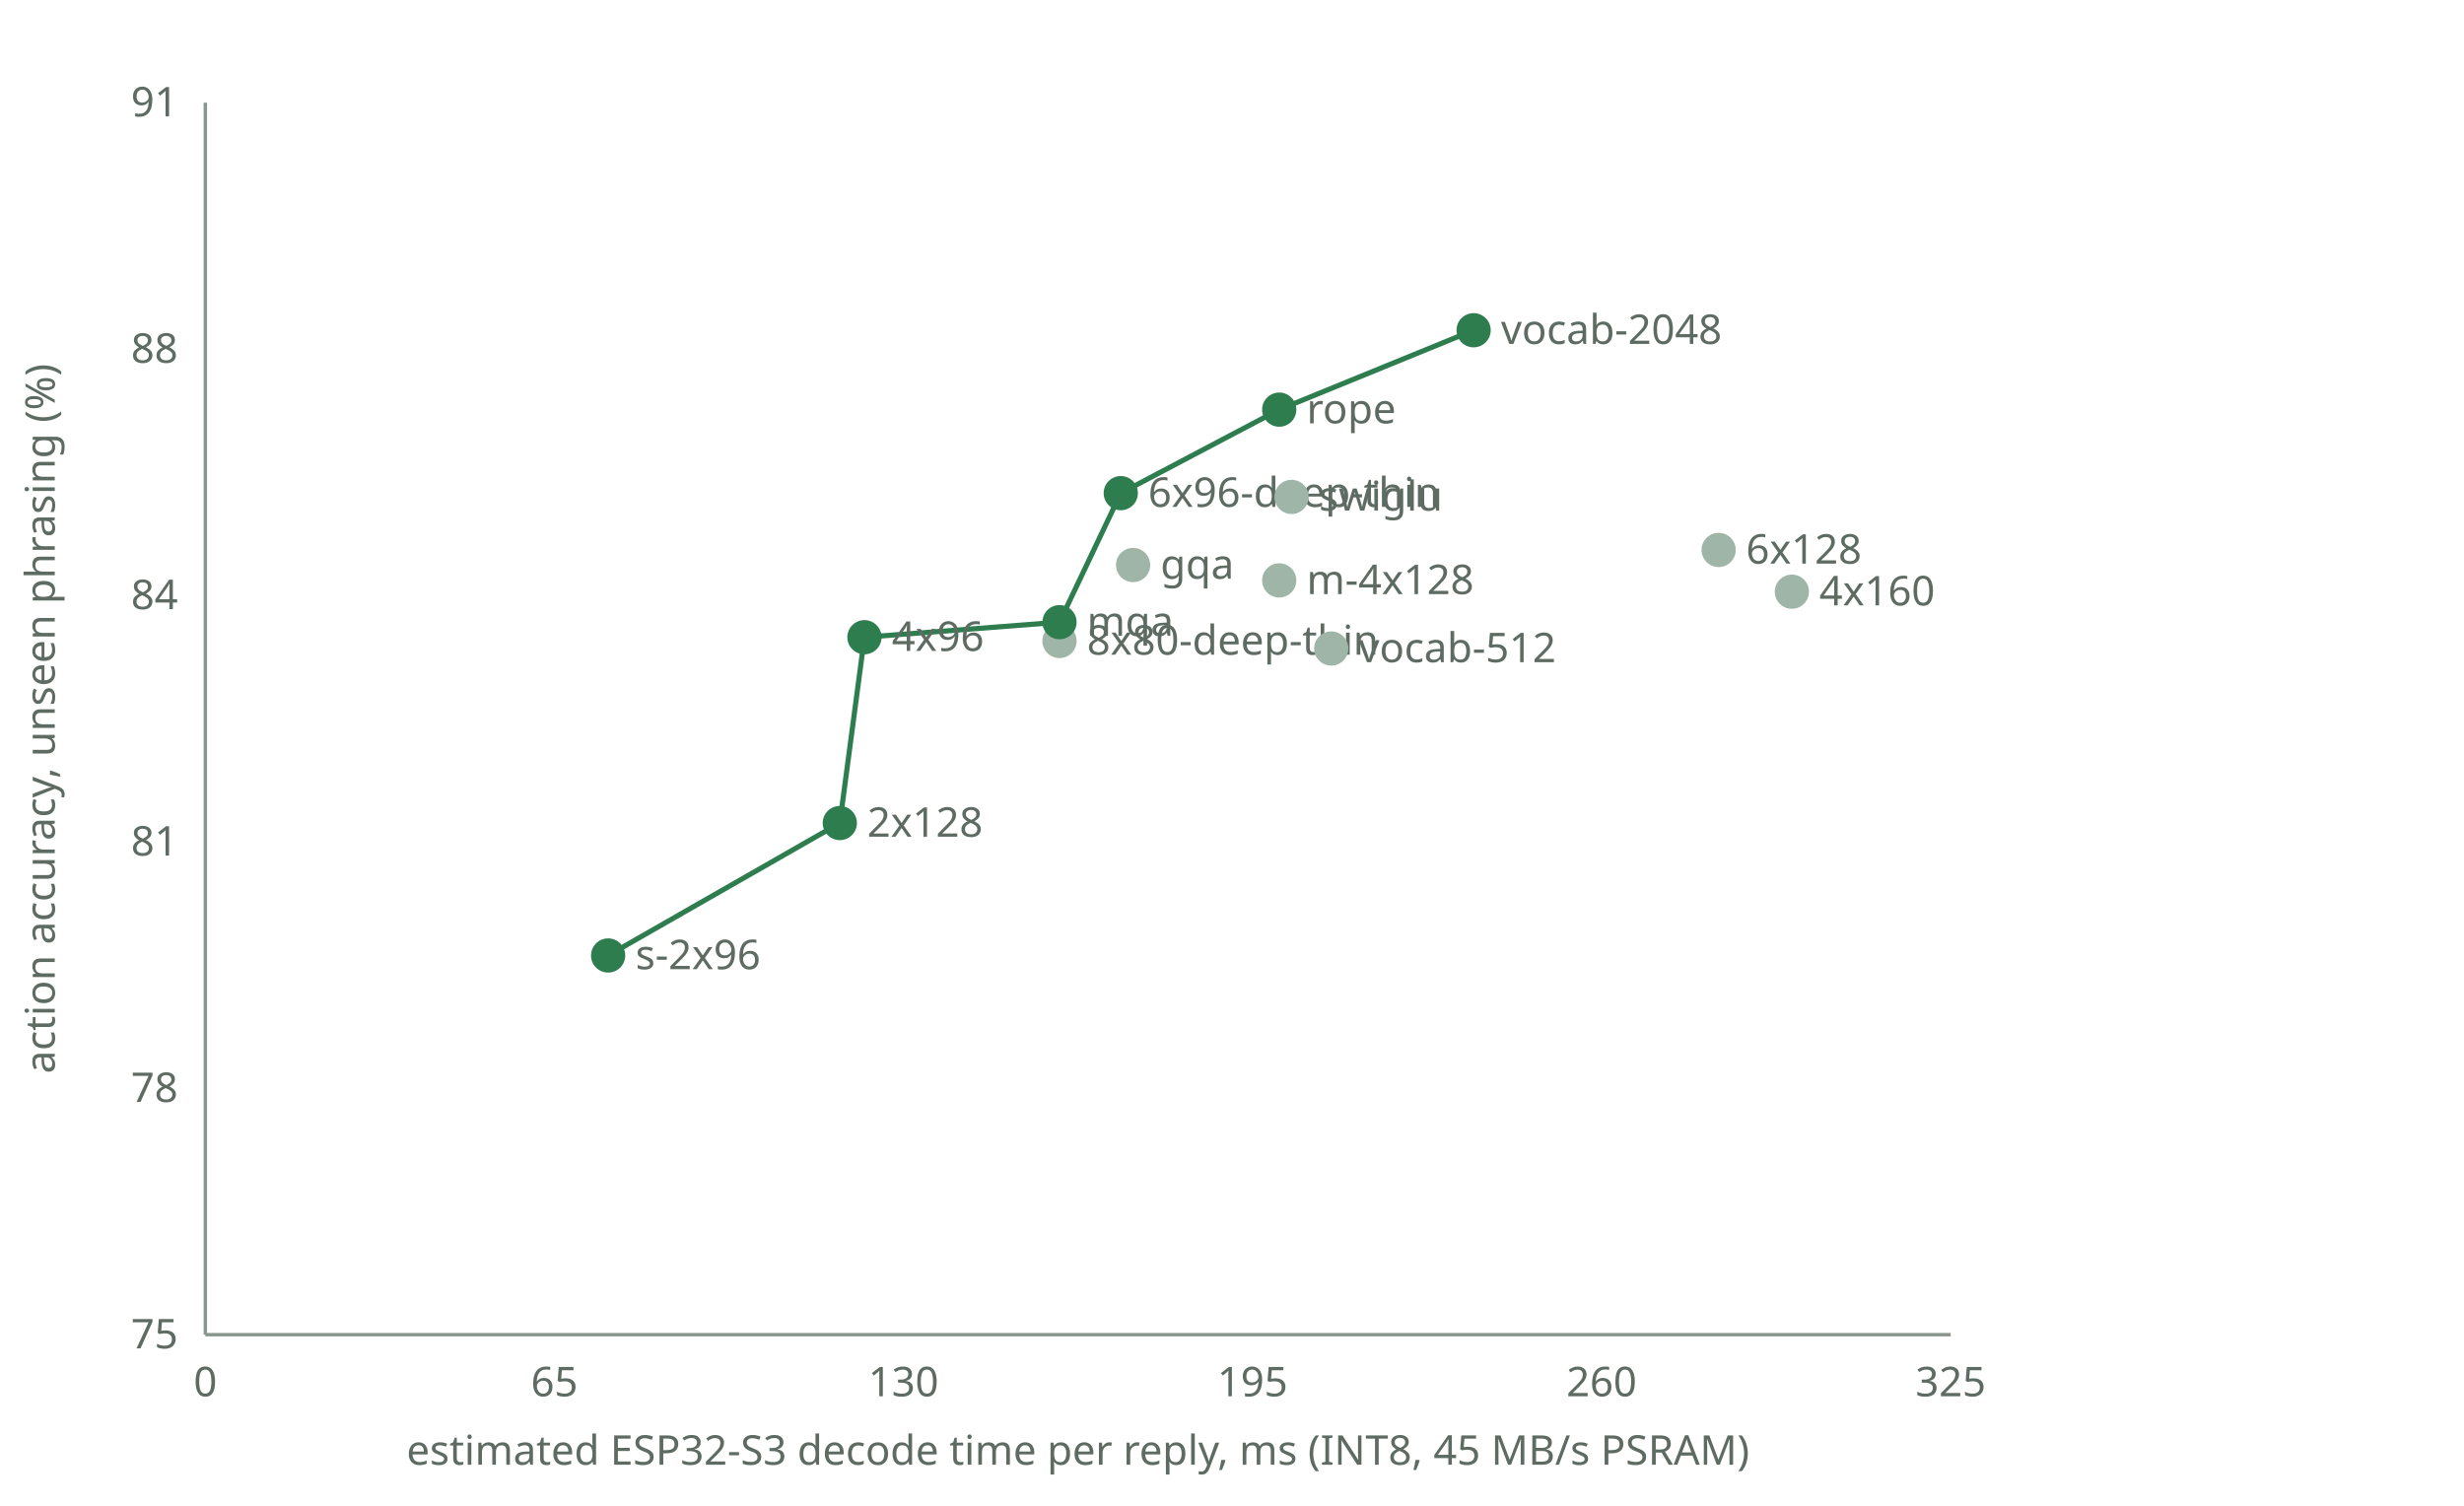
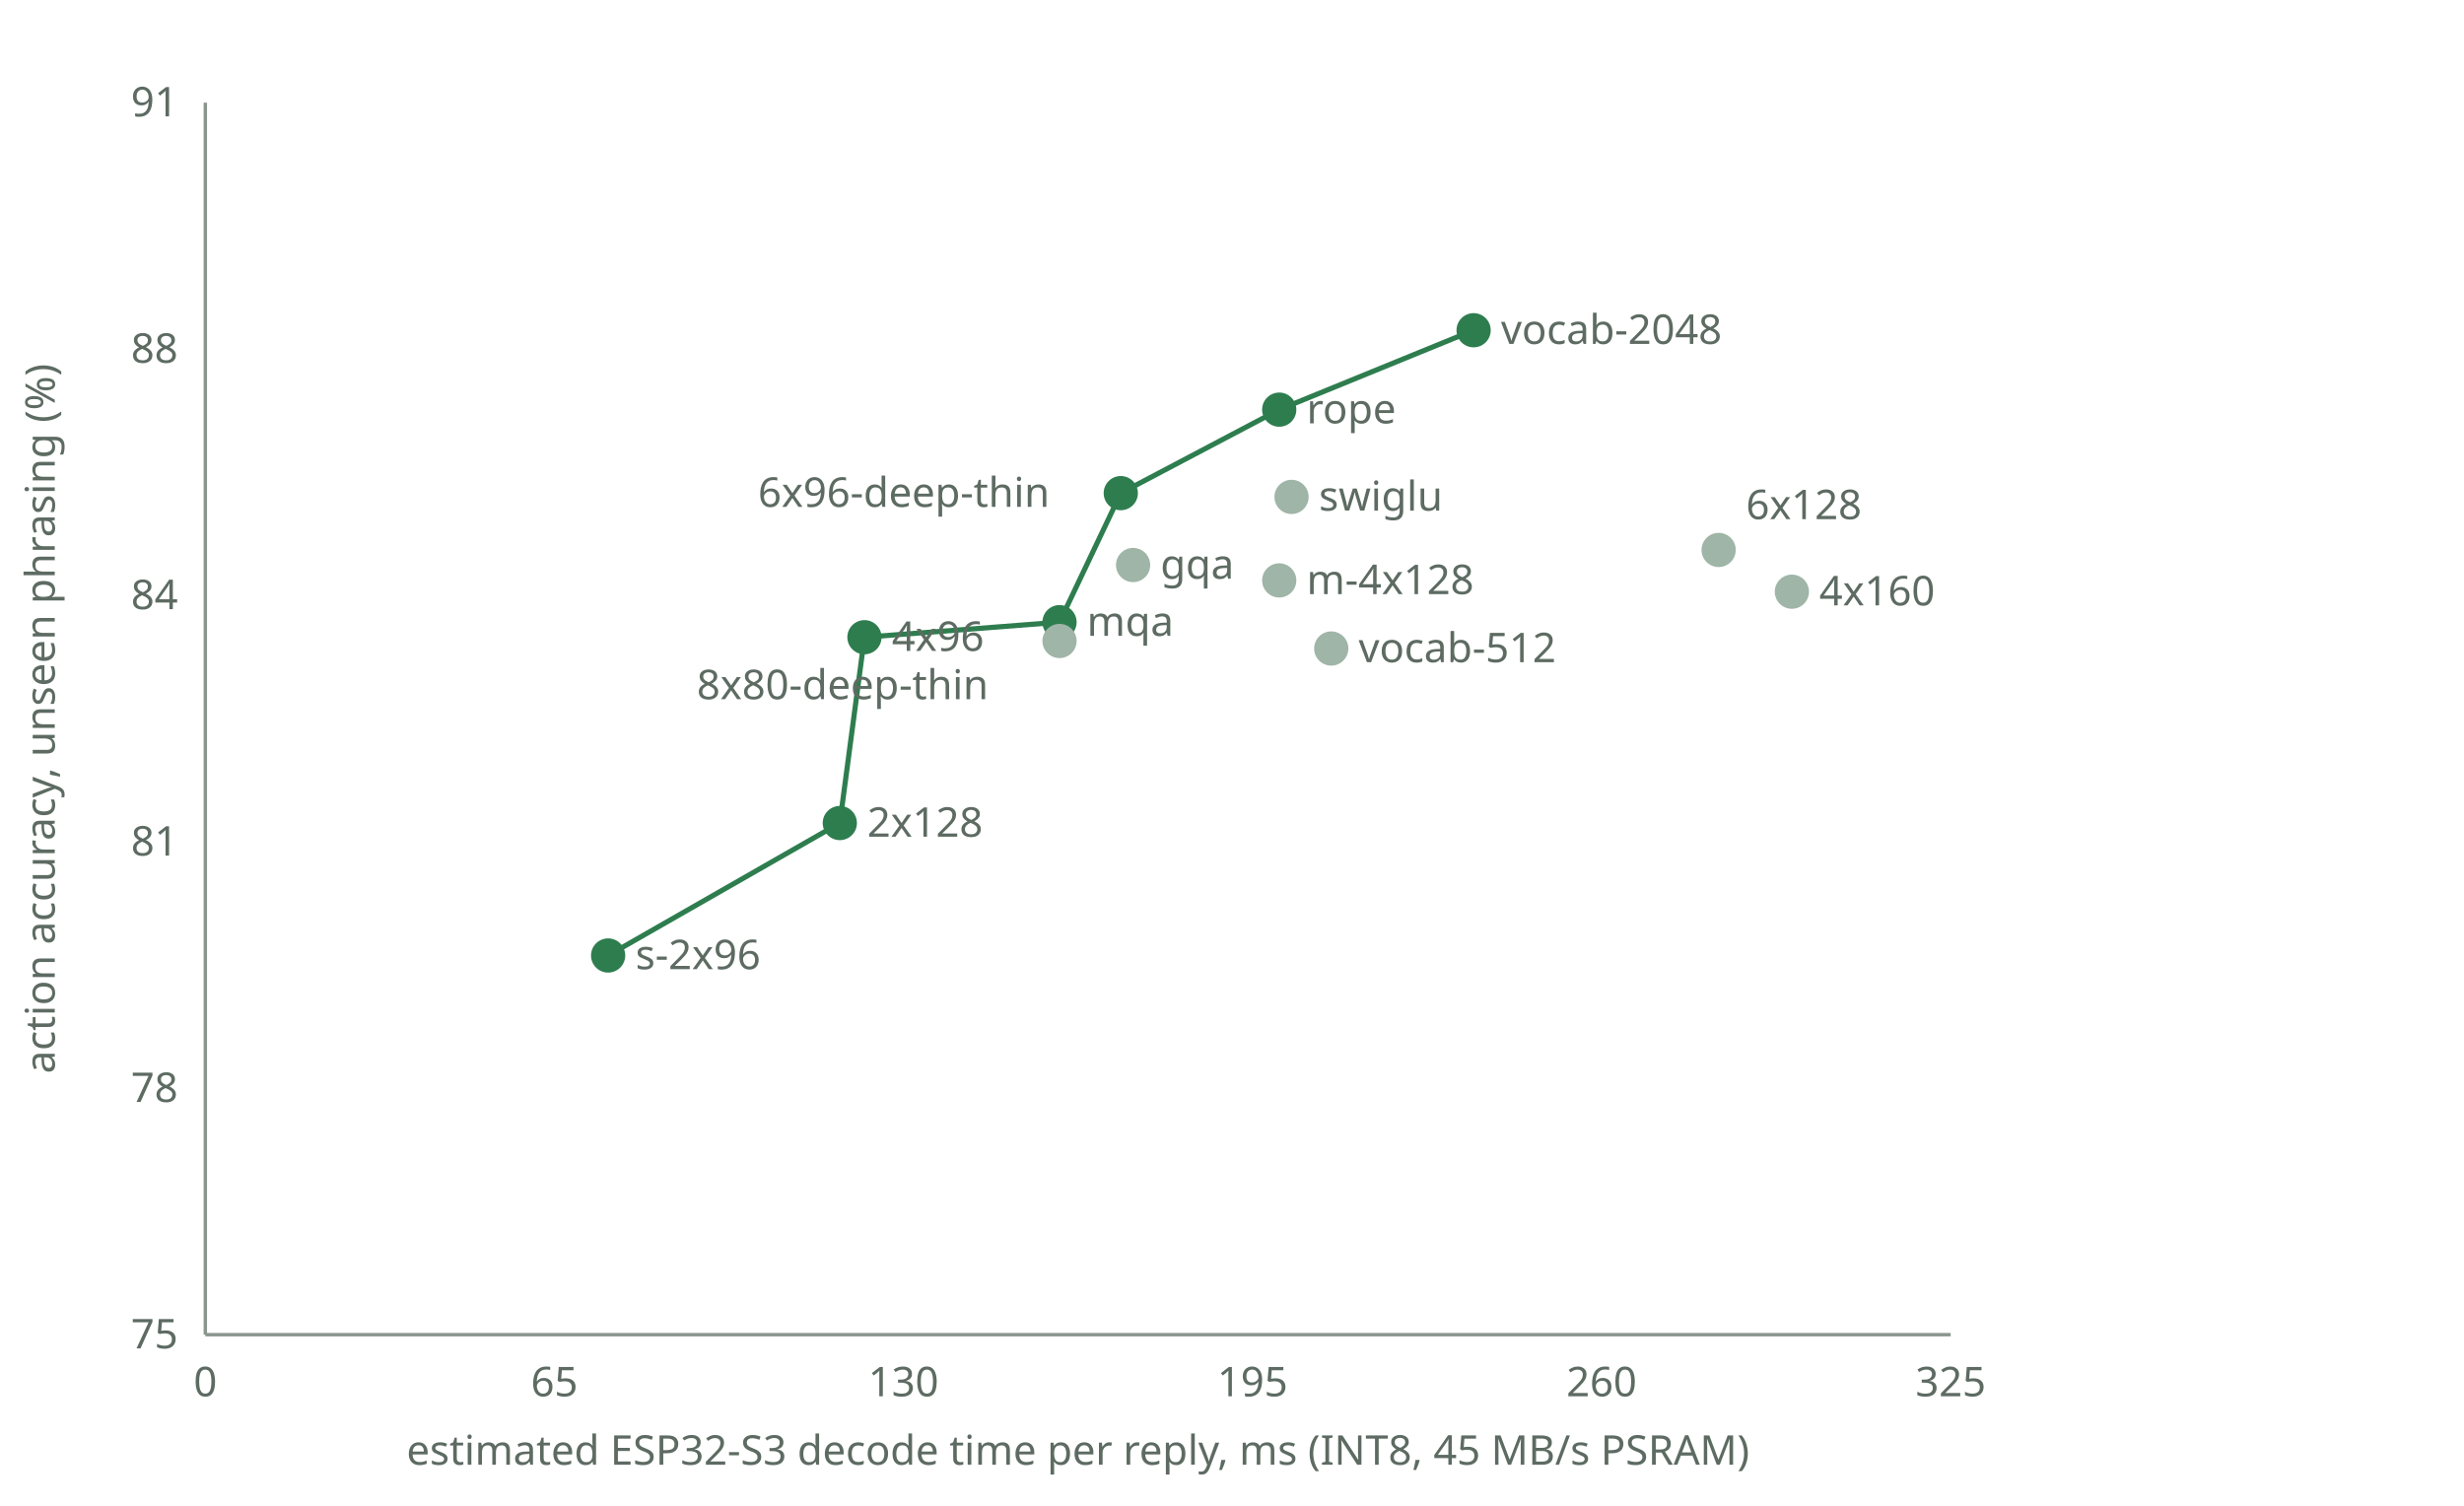
<svg xmlns="http://www.w3.org/2000/svg" width="720" height="440" viewBox="0 0 720 440" font-family="system-ui, sans-serif" font-size="12">
  <style>.ax{stroke:#8a958e}.t{fill:#5d6b62}.pt{fill:#9fb5a7}.fr{fill:#2e7d4f}.ln{stroke:#2e7d4f;fill:none;stroke-width:1.5}@media (prefers-color-scheme: dark){.t{fill:#93a39a}.fr{fill:#5cc98a}.ln{stroke:#5cc98a}}</style>
  <line class="ax" x1="60" y1="390" x2="570" y2="390" />
  <line class="ax" x1="60" y1="30" x2="60" y2="390" />
  <text class="t" x="315.0" y="428" text-anchor="middle">estimated ESP32-S3 decode time per reply, ms (INT8, 45 MB/s PSRAM)</text>
  <text class="t" x="16" y="210.0" text-anchor="middle" transform="rotate(-90 16 210.0)">action accuracy, unseen phrasing (%)</text>
  <text class="t" x="52" y="394.0" text-anchor="end">75</text>
  <text class="t" x="60.0" y="408" text-anchor="middle">0</text>
  <text class="t" x="52" y="322.0" text-anchor="end">78</text>
  <text class="t" x="162.0" y="408" text-anchor="middle">65</text>
  <text class="t" x="52" y="250.0" text-anchor="end">81</text>
  <text class="t" x="264.0" y="408" text-anchor="middle">130</text>
  <text class="t" x="52" y="178.0" text-anchor="end">84</text>
  <text class="t" x="366.0" y="408" text-anchor="middle">195</text>
  <text class="t" x="52" y="106.0" text-anchor="end">88</text>
  <text class="t" x="468.0" y="408" text-anchor="middle">260</text>
  <text class="t" x="52" y="34.0" text-anchor="end">91</text>
  <text class="t" x="570.0" y="408" text-anchor="middle">325</text>
  <polyline class="ln" points="177.7,279.2 245.4,240.5 252.6,186.2 309.6,181.8 327.5,144.1 373.8,119.7 430.6,96.5" />
-   <circle class="pt" cx="373.8" cy="169.6" r="5" />
-   <text class="t" x="381.8" y="173.6">m-4x128</text>
  <circle class="fr" cx="245.4" cy="240.5" r="5" />
  <text class="t" x="253.4" y="244.5">2x128</text>
-   <circle class="pt" cx="502.2" cy="160.7" r="5" />
-   <text class="t" x="510.2" y="164.7">6x128</text>
  <circle class="fr" cx="252.6" cy="186.2" r="5" />
  <text class="t" x="260.6" y="190.2">4x96</text>
-   <circle class="pt" cx="523.6" cy="172.9" r="5" />
-   <text class="t" x="531.6" y="176.9">4x160</text>
  <circle class="fr" cx="327.5" cy="144.1" r="5" />
-   <text class="t" x="335.5" y="148.1">6x96-deep-thin</text>
-   <circle class="pt" cx="309.6" cy="187.3" r="5" />
-   <text class="t" x="317.6" y="191.3">8x80-deep-thin</text>
+   <text class="t" x="221.5" y="148.1">6x96-deep-thin</text>
  <circle class="fr" cx="309.6" cy="181.8" r="5" />
  <text class="t" x="317.6" y="185.8">mqa</text>
-   <circle class="pt" cx="331.1" cy="165.1" r="5" />
-   <text class="t" x="339.1" y="169.1">gqa</text>
-   <circle class="pt" cx="377.4" cy="145.2" r="5" />
-   <text class="t" x="385.4" y="149.2">swiglu</text>
  <circle class="fr" cx="373.8" cy="119.7" r="5" />
  <text class="t" x="381.8" y="123.7">rope</text>
  <circle class="fr" cx="177.7" cy="279.2" r="5" />
  <text class="t" x="185.7" y="283.2">s-2x96</text>
+   <circle class="fr" cx="430.6" cy="96.5" r="5" />
+   <text class="t" x="438.6" y="100.5">vocab-2048</text>
+   <circle class="pt" cx="523.6" cy="172.9" r="5" />
+   <text class="t" x="531.6" y="176.9">4x160</text>
+   <circle class="pt" cx="502.2" cy="160.7" r="5" />
+   <text class="t" x="510.2" y="151.7">6x128</text>
+   <circle class="pt" cx="309.6" cy="187.3" r="5" />
+   <text class="t" x="203.6" y="204.3">8x80-deep-thin</text>
+   <circle class="pt" cx="331.1" cy="165.1" r="5" />
+   <text class="t" x="339.1" y="169.1">gqa</text>
+   <circle class="pt" cx="373.8" cy="169.6" r="5" />
+   <text class="t" x="381.8" y="173.6">m-4x128</text>
+   <circle class="pt" cx="377.4" cy="145.2" r="5" />
+   <text class="t" x="385.4" y="149.2">swiglu</text>
  <circle class="pt" cx="389.0" cy="189.5" r="5" />
  <text class="t" x="397.0" y="193.5">vocab-512</text>
-   <circle class="fr" cx="430.6" cy="96.5" r="5" />
-   <text class="t" x="438.6" y="100.5">vocab-2048</text>
</svg>
